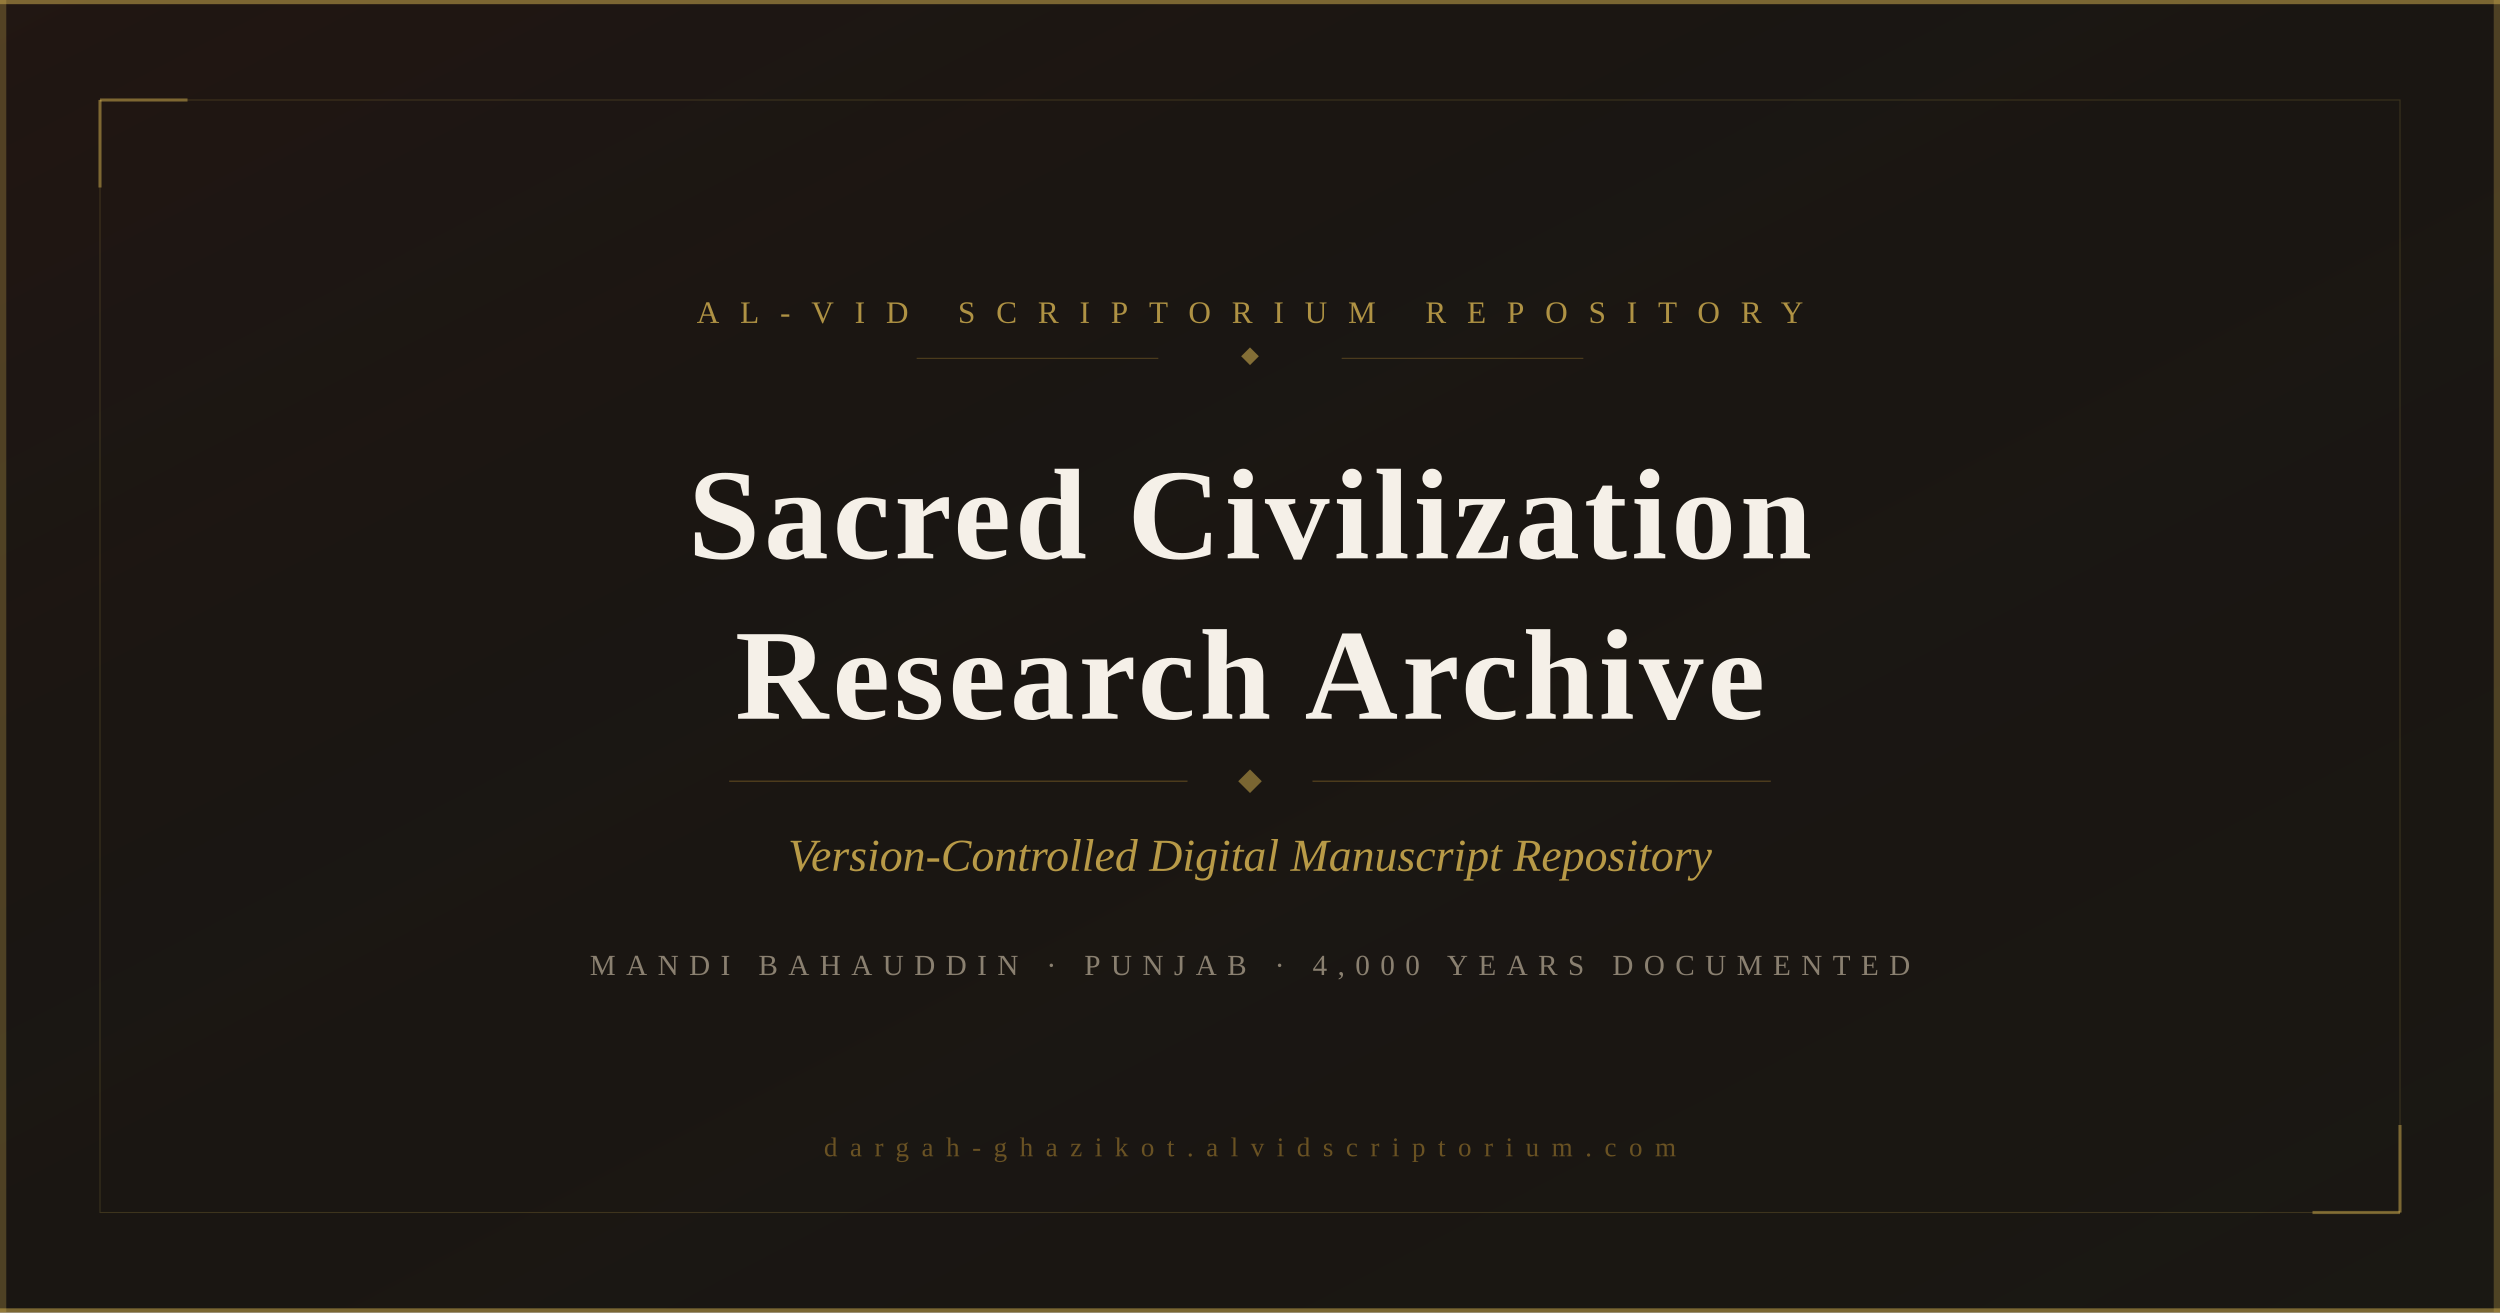
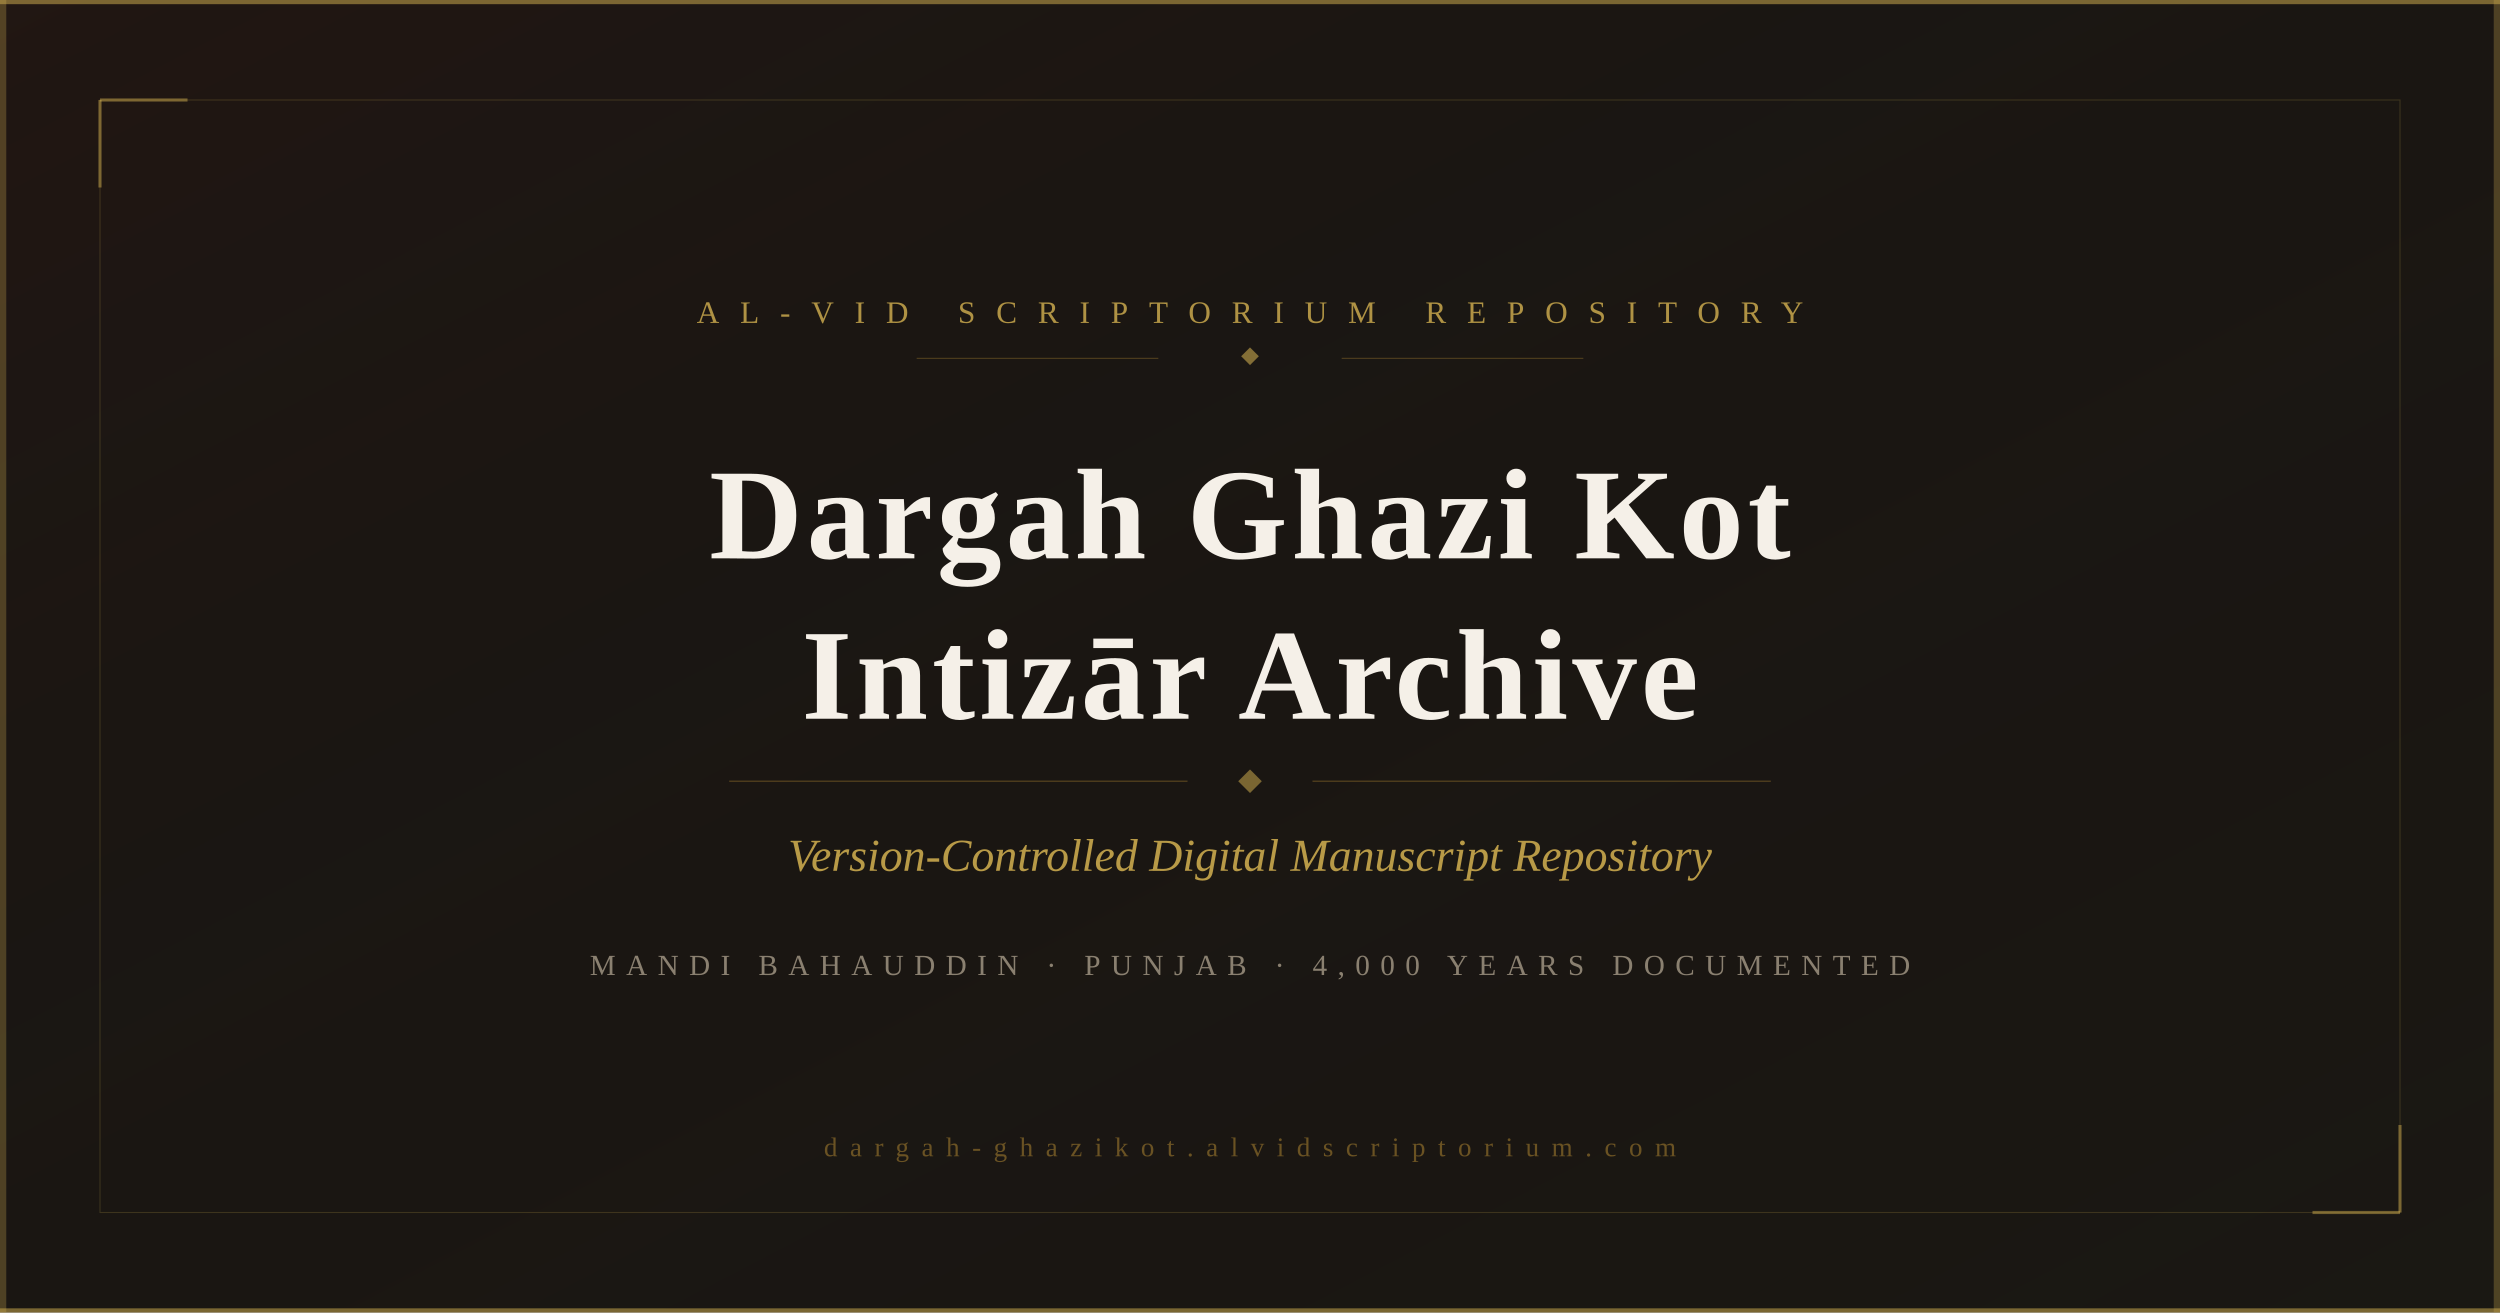
<svg xmlns="http://www.w3.org/2000/svg" width="1200" height="630">
  <rect width="1200" height="630" fill="#1A1612" />
  <rect width="1200" height="630" fill="url(#bg-grad)" opacity="0.6" />
  <defs>
    <linearGradient id="bg-grad" x1="0%" y1="0%" x2="100%" y2="100%">
      <stop offset="0%" stop-color="#5C1A1A" stop-opacity="0.18" />
      <stop offset="50%" stop-color="#1A1612" stop-opacity="0" />
      <stop offset="100%" stop-color="#1A2E1A" stop-opacity="0.14" />
    </linearGradient>
  </defs>
  <rect x="0" y="0" width="1200" height="2" fill="#C9A84C" opacity="0.55" />
  <rect x="0" y="628" width="1200" height="2" fill="#C9A84C" opacity="0.55" />
  <rect x="0" y="0" width="3" height="630" fill="#C9A84C" opacity="0.3" />
  <rect x="1197" y="0" width="3" height="630" fill="#C9A84C" opacity="0.3" />
  <rect x="48" y="48" width="1104" height="534" fill="none" stroke="#C9A84C" stroke-width="0.5" opacity="0.2" />
  <line x1="48" y1="48" x2="90" y2="48" stroke="#C9A84C" stroke-width="1.5" opacity="0.5" />
  <line x1="48" y1="48" x2="48" y2="90" stroke="#C9A84C" stroke-width="1.5" opacity="0.5" />
  <line x1="1152" y1="582" x2="1110" y2="582" stroke="#C9A84C" stroke-width="1.5" opacity="0.5" />
  <line x1="1152" y1="582" x2="1152" y2="540" stroke="#C9A84C" stroke-width="1.5" opacity="0.5" />
  <text x="600" y="155" font-family="Georgia, 'Times New Roman', serif" font-size="15" fill="#C9A84C" text-anchor="middle" letter-spacing="10" opacity="0.85">AL-VID SCRIPTORIUM REPOSITORY</text>
  <line x1="440" y1="172" x2="556" y2="172" stroke="#8B6B2A" stroke-width="0.5" opacity="0.5" />
  <rect x="597" y="168" width="6" height="6" fill="#C9A84C" opacity="0.6" transform="rotate(45 600 171)" />
  <line x1="644" y1="172" x2="760" y2="172" stroke="#8B6B2A" stroke-width="0.5" opacity="0.5" />
-   <text x="600" y="268" font-family="Georgia, 'Times New Roman', serif" font-size="62" font-weight="bold" fill="#F5F0E8" text-anchor="middle" letter-spacing="2">Sacred Civilization</text>
-   <text x="600" y="345" font-family="Georgia, 'Times New Roman', serif" font-size="62" font-weight="bold" fill="#F5F0E8" text-anchor="middle" letter-spacing="2">Research Archive</text>
+   <text x="600" y="268" font-family="Georgia, 'Times New Roman', serif" font-size="62" font-weight="bold" fill="#F5F0E8" text-anchor="middle" letter-spacing="2">Dargah Ghazi Kot</text>
+   <text x="600" y="345" font-family="Georgia, 'Times New Roman', serif" font-size="62" font-weight="bold" fill="#F5F0E8" text-anchor="middle" letter-spacing="2">Intizār Archive</text>
  <line x1="350" y1="375" x2="570" y2="375" stroke="#8B6B2A" stroke-width="0.7" opacity="0.45" />
  <rect x="596" y="371" width="8" height="8" fill="#C9A84C" opacity="0.55" transform="rotate(45 600 375)" />
  <line x1="630" y1="375" x2="850" y2="375" stroke="#8B6B2A" stroke-width="0.7" opacity="0.45" />
  <text x="600" y="418" font-family="Georgia, 'Times New Roman', serif" font-size="22" fill="#C9A84C" text-anchor="middle" font-style="italic" opacity="0.9">Version-Controlled Digital Manuscript Repository</text>
  <text x="600" y="468" font-family="Georgia, 'Times New Roman', serif" font-size="14" fill="#8A8070" text-anchor="middle" letter-spacing="5">MANDI BAHAUDDIN · PUNJAB · 4,000 YEARS DOCUMENTED</text>
  <text x="600" y="555" font-family="Georgia, 'Times New Roman', serif" font-size="13" fill="#8B6B2A" text-anchor="middle" letter-spacing="6" opacity="0.7">dargah-ghazikot.alvidscriptorium.com</text>
</svg>
